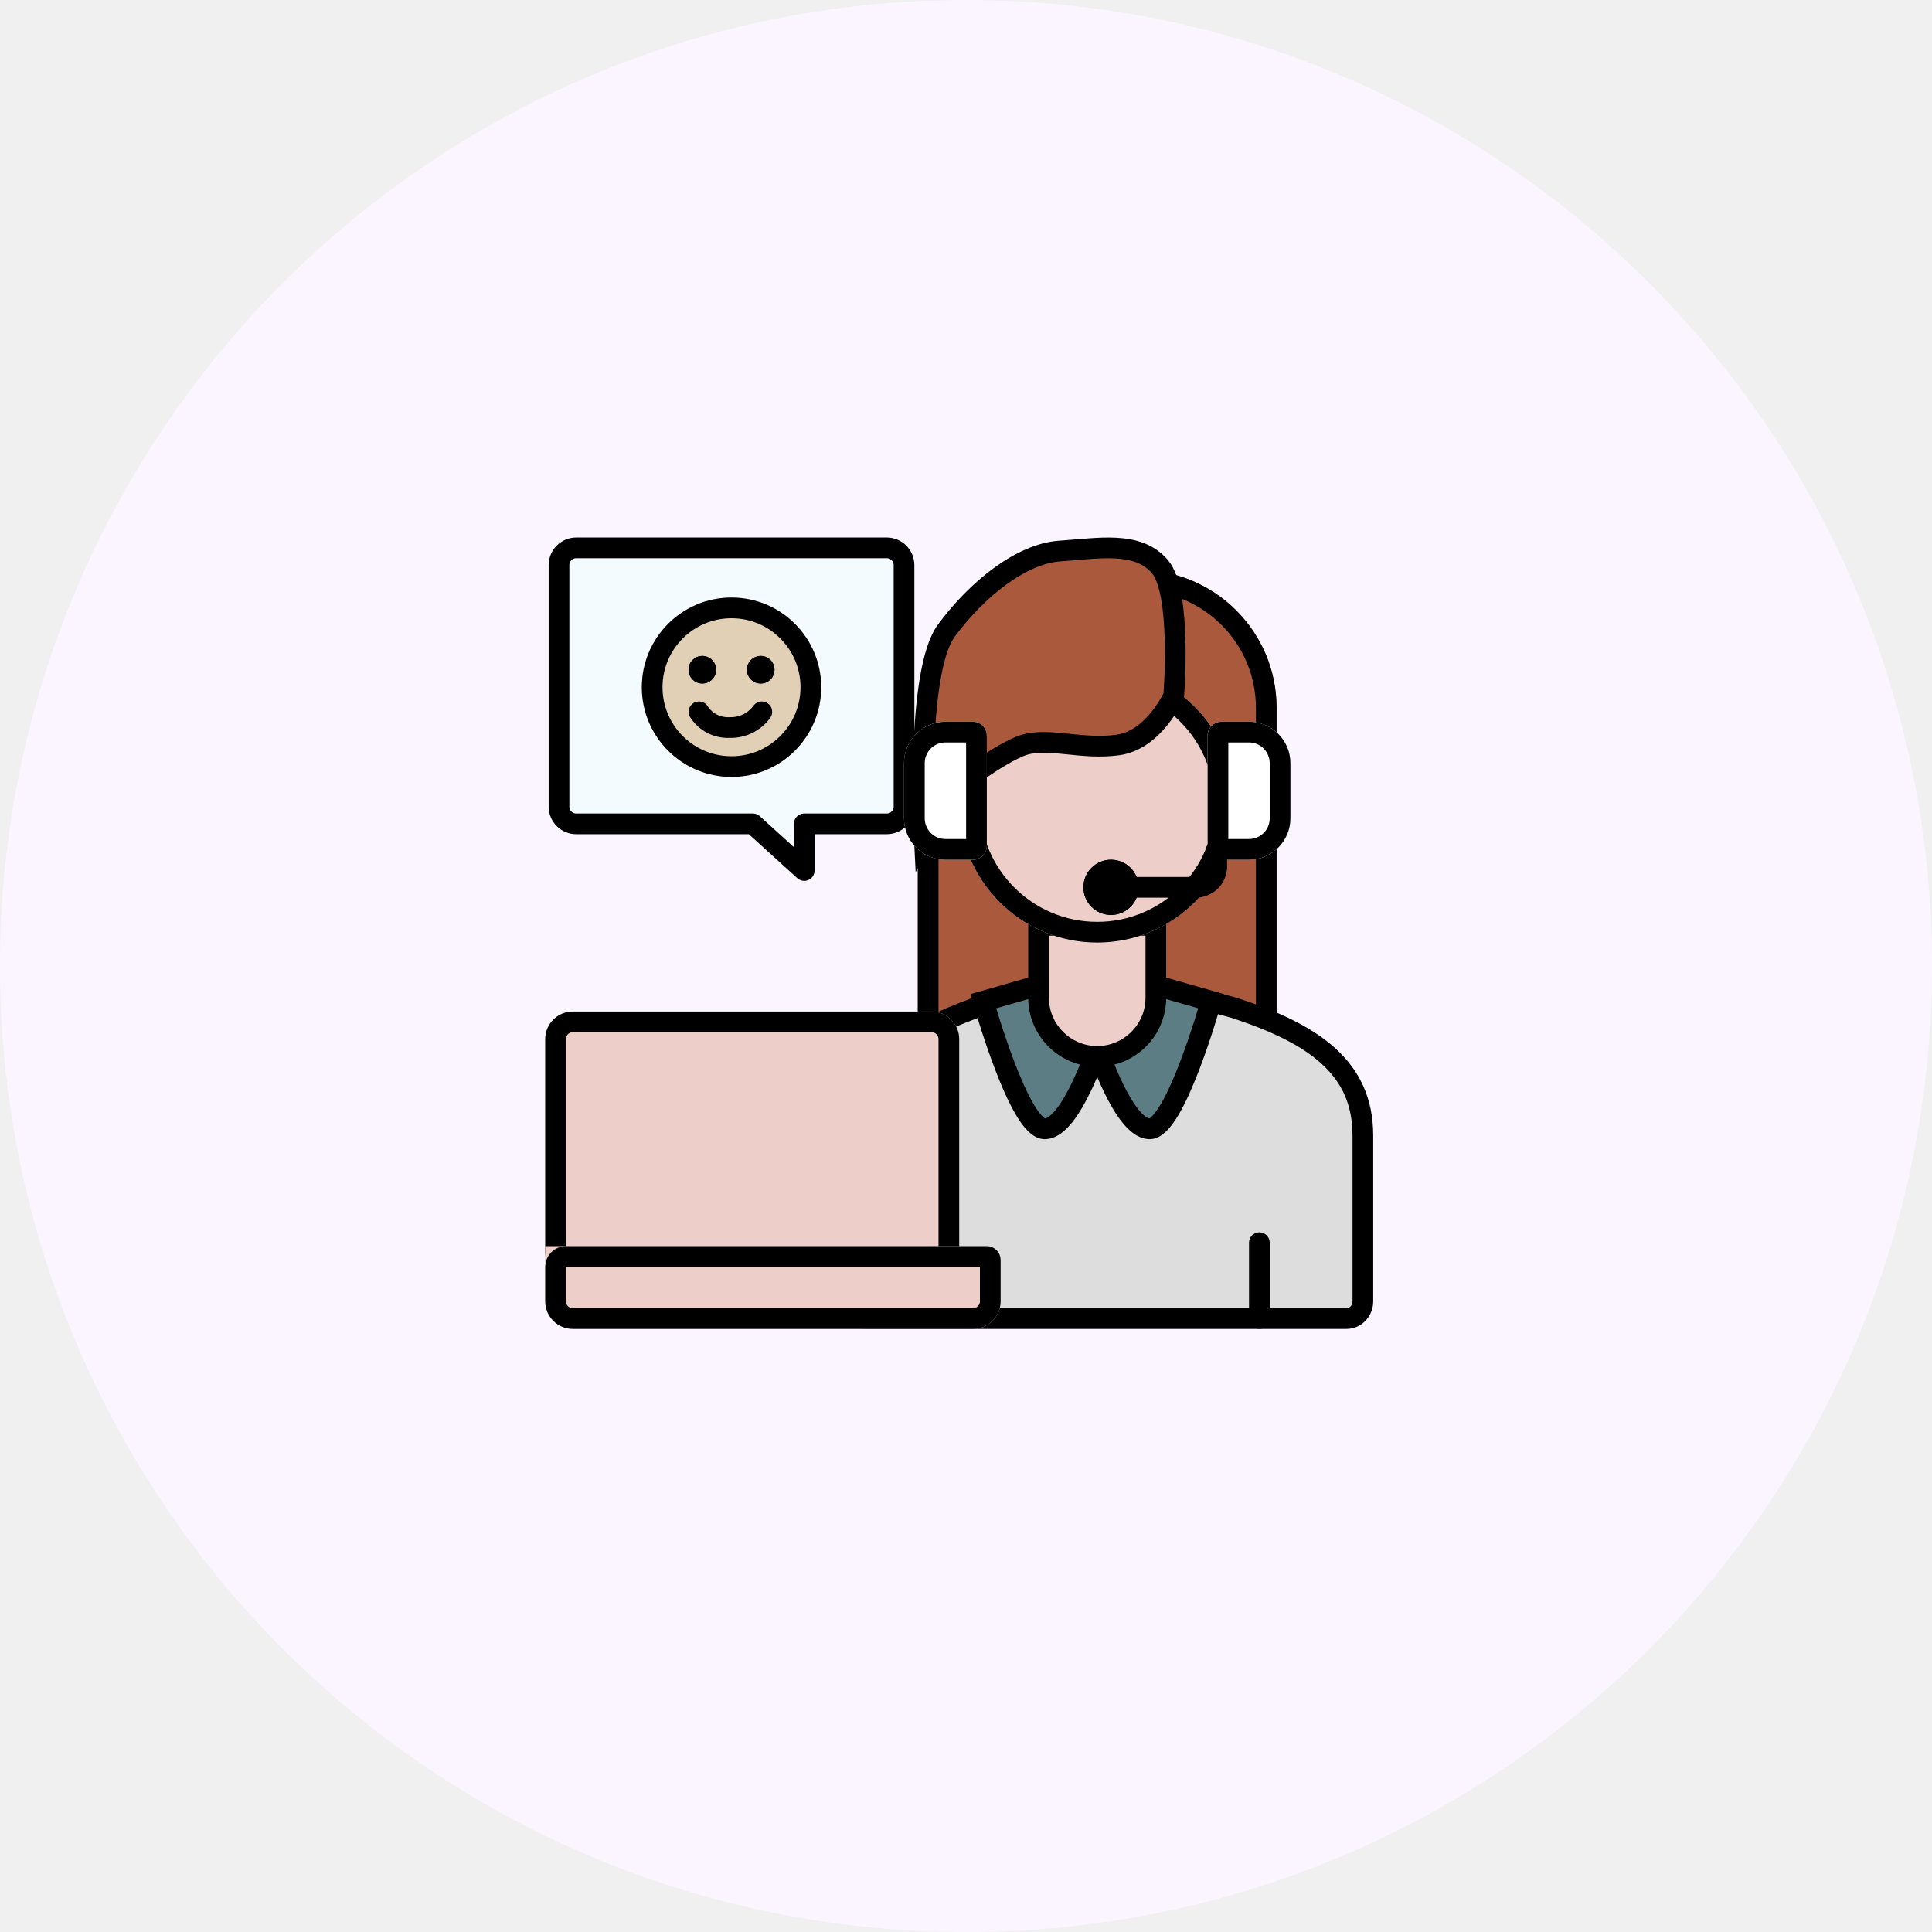
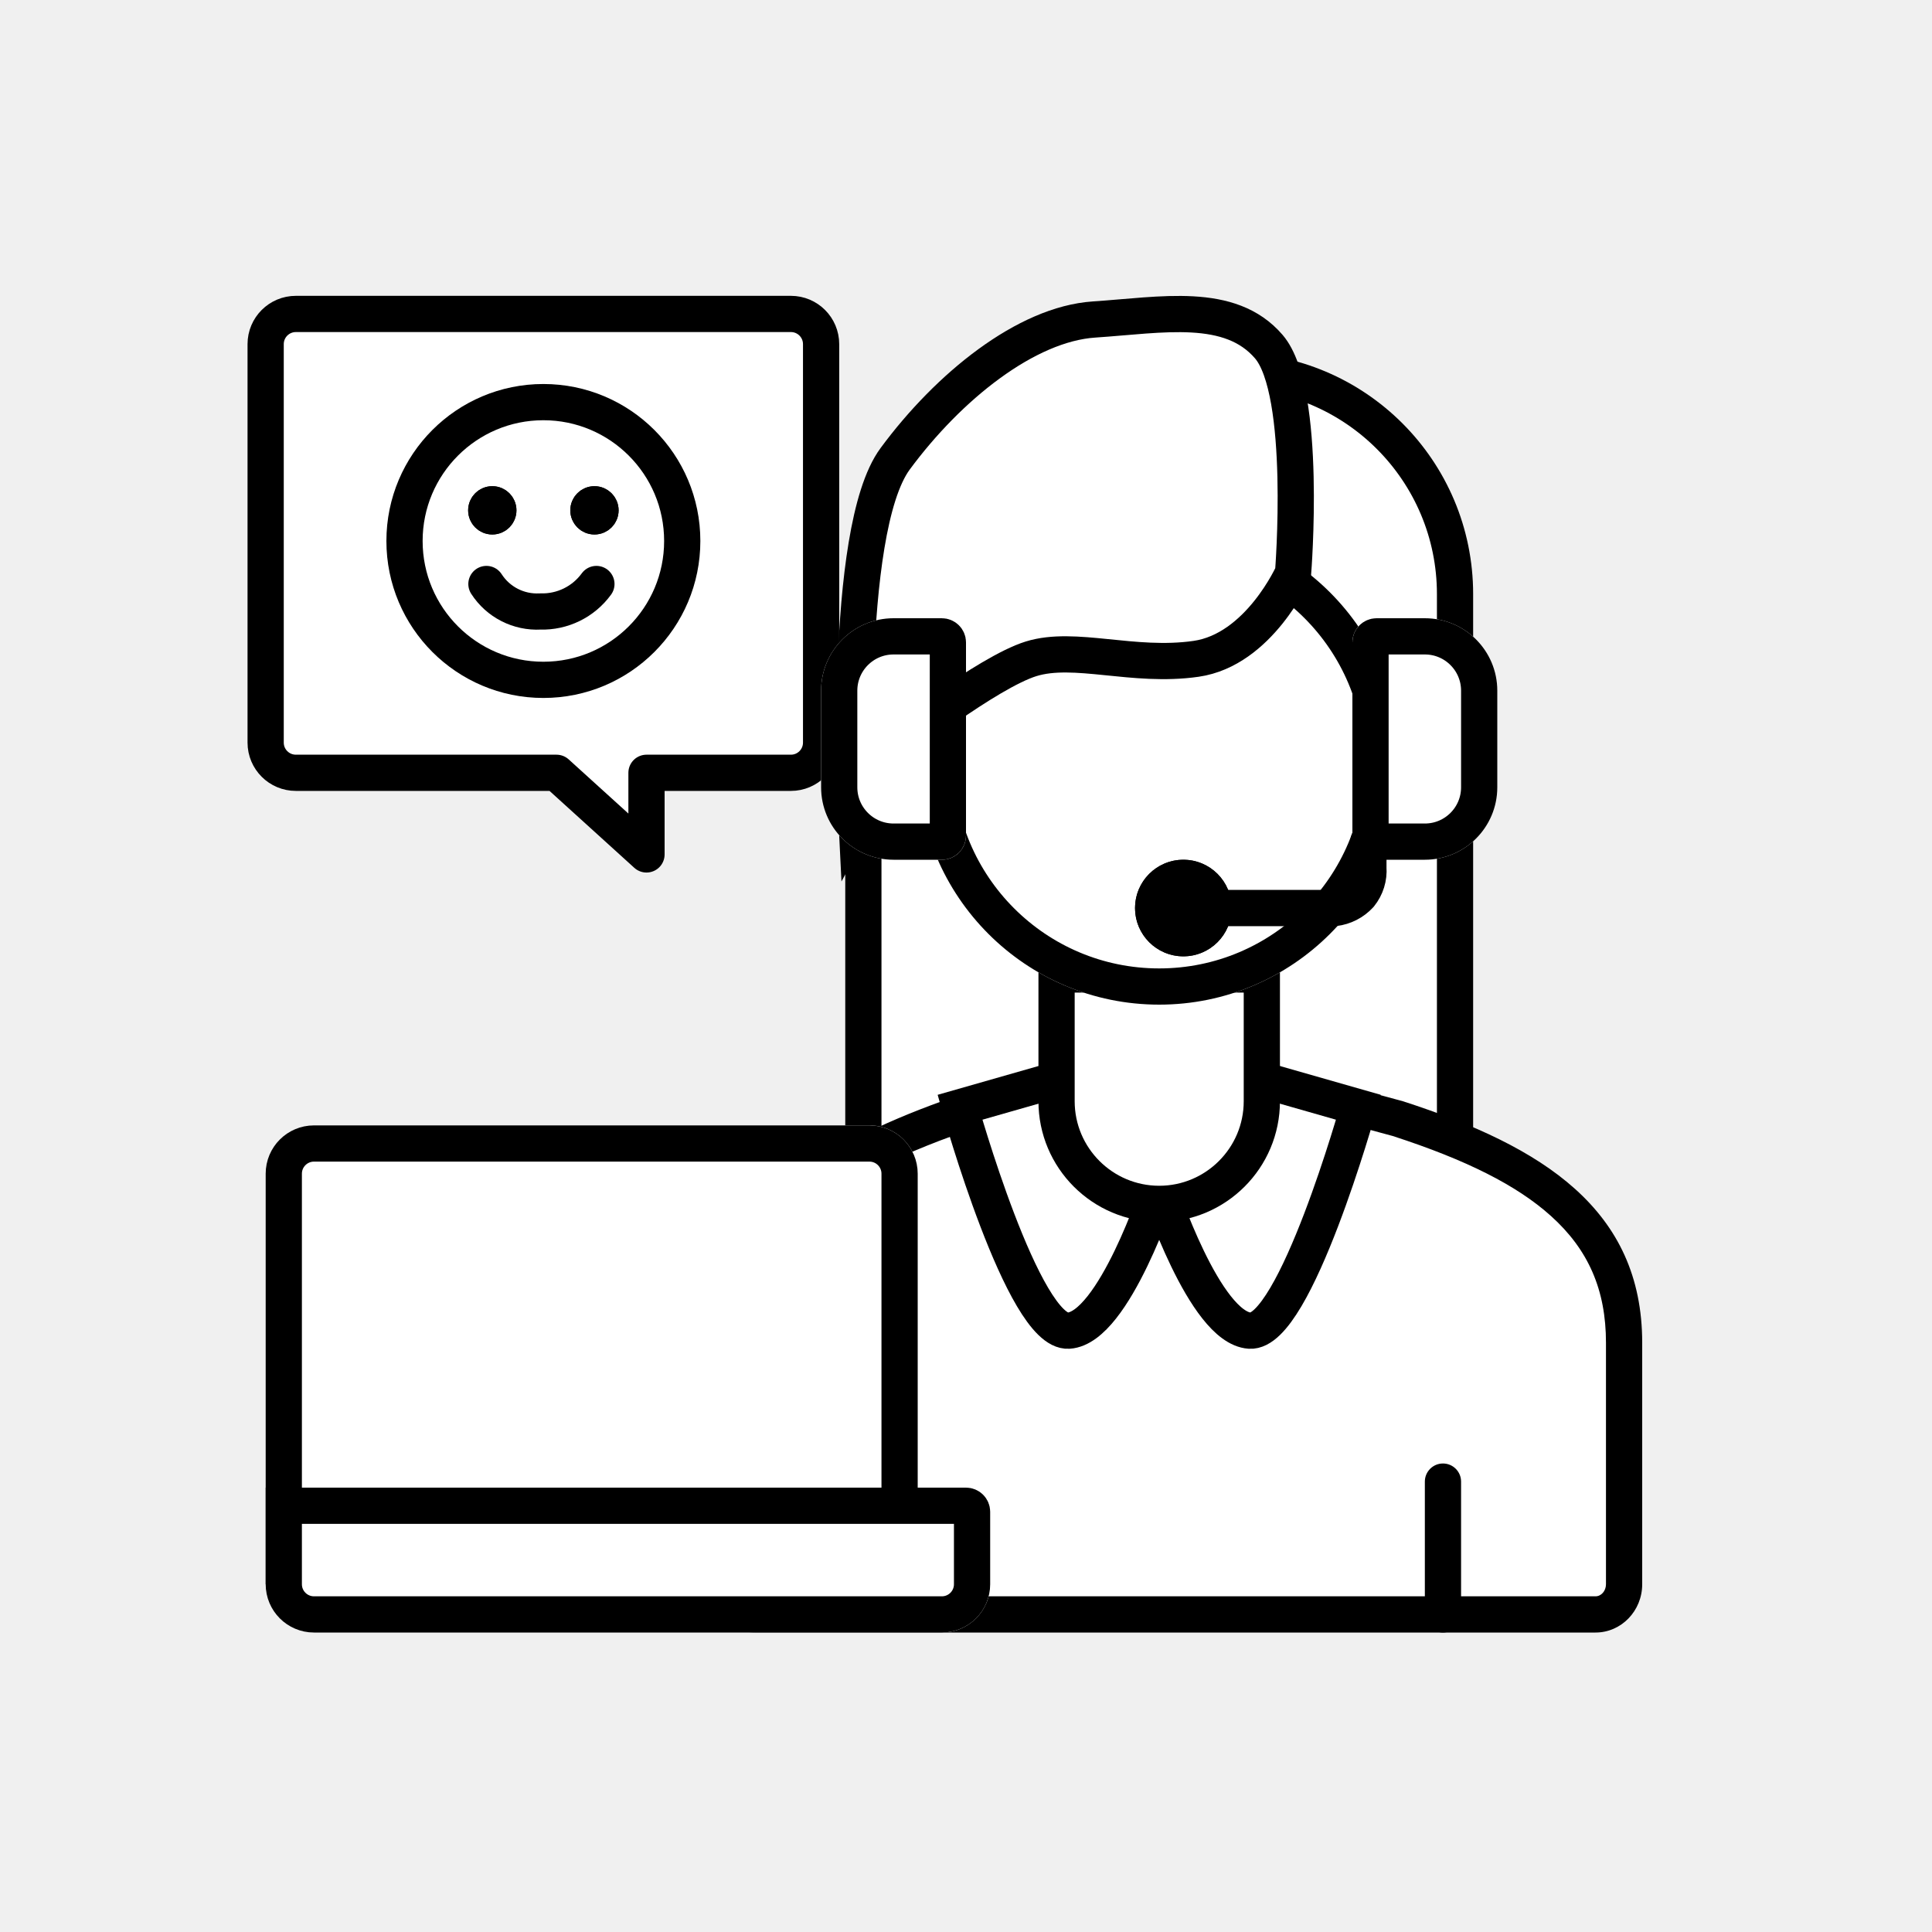
- <svg xmlns="http://www.w3.org/2000/svg" width="140" height="140" viewBox="0 0 140 140">
-   <g id="booking_img02" transform="translate(-422 -314)">
-     <circle id="타원_37" data-name="타원 37" cx="70" cy="70" r="70" transform="translate(422 314)" fill="#fbf5ff" />
-     <g id="그룹_393" data-name="그룹 393" transform="translate(-795.492 -29.7)">
-       <g id="사각형_290" data-name="사각형 290" transform="translate(1284 385)" fill="#aa593d" stroke="#000" stroke-width="1.5">
+ <svg xmlns="http://www.w3.org/2000/svg" width="80" height="80" viewBox="0 0 80 80">
+   <g id="icon_step04" transform="translate(-1249 -370.4)">
+     <g id="그룹_1210" data-name="그룹 1210">
+       <g id="사각형_290" data-name="사각형 290" transform="translate(1284 385)" fill="#fff" stroke="#000" stroke-width="1.5">
        <path d="M10,0h6A10,10,0,0,1,26,10V37a0,0,0,0,1,0,0H0a0,0,0,0,1,0,0V10A10,10,0,0,1,10,0Z" stroke="none" />
-         <path d="M10,.75h6A9.25,9.25,0,0,1,25.25,10V35.5a.75.75,0,0,1-.75.75H1.5a.75.75,0,0,1-.75-.75V10A9.25,9.25,0,0,1,10,.75Z" fill="none" />
+         <path d="M10,.75h6A9.25,9.25,0,0,1,25.25,10V36.25a0,0,0,0,1,0,0H.75a0,0,0,0,1,0,0V10A9.25,9.25,0,0,1,10,.75Z" fill="none" />
      </g>
-       <g id="패스_146" data-name="패스 146" transform="translate(1278.333 416)" fill="#ddd">
-         <path d="M 36.733 23.25 L 1.933 23.25 C 1.281 23.25 0.75 22.689 0.75 22 L 0.75 10 C 0.75 7.696 1.655 5.782 3.516 4.149 C 4.998 2.848 7.025 1.756 9.894 0.715 L 19.142 -1.823 L 28.545 0.719 C 31.723 1.748 33.897 2.851 35.386 4.19 C 37.089 5.721 37.917 7.621 37.917 10 L 37.917 22 C 37.917 22.689 37.386 23.25 36.733 23.25 Z" stroke="none" />
-         <path d="M 19.143 -1.045 L 10.122 1.431 C 4.16 3.6 1.5 6.244 1.5 10 L 1.5 22 C 1.5 22.276 1.694 22.5 1.933 22.5 L 36.733 22.5 C 36.972 22.5 37.167 22.276 37.167 22 L 37.167 10 C 37.167 7.816 36.442 6.147 34.885 4.748 C 33.479 3.484 31.396 2.432 28.332 1.438 L 19.143 -1.045 M 19.14 -2.6 L 28.758 -3.814697265625e-06 C 34.558 1.875 38.667 4.477 38.667 10 L 38.667 22 C 38.667 23.105 37.801 24 36.733 24 L 1.933 24 C 0.866 24 3.814697265625e-06 23.105 3.814697265625e-06 22 L 3.814697265625e-06 10 C 3.814697265625e-06 4.477 4.833 1.75 9.667 -3.814697265625e-06 L 19.14 -2.6 Z" stroke="none" fill="#000" />
+       <g id="패스_146" data-name="패스 146" transform="translate(1278.333 416)" fill="#fff">
+         <path d="M 36.733 21.25 L 1.933 21.25 C 1.281 21.25 0.75 20.689 0.75 20 L 0.75 10 C 0.75 7.696 1.655 5.782 3.516 4.149 C 4.998 2.848 7.025 1.756 9.894 0.715 L 19.142 -1.823 L 28.545 0.719 C 31.723 1.748 33.897 2.851 35.386 4.19 C 37.089 5.721 37.917 7.621 37.917 10 L 37.917 20 C 37.917 20.689 37.386 21.25 36.733 21.25 Z" stroke="none" />
+         <path d="M 19.143 -1.045 L 10.122 1.431 C 4.16 3.6 1.5 6.244 1.5 10 L 1.5 20 C 1.5 20.276 1.694 20.5 1.933 20.5 L 36.733 20.5 C 36.972 20.5 37.167 20.276 37.167 20 L 37.167 10 C 37.167 7.816 36.442 6.147 34.885 4.748 C 33.479 3.484 31.396 2.432 28.332 1.438 L 19.143 -1.045 M 19.14 -2.6 L 28.758 -3.814697265625e-06 C 34.558 1.875 38.667 4.477 38.667 10 L 38.667 20 C 38.667 21.105 37.801 22 36.733 22 L 1.933 22 C 0.866 22 3.814697265625e-06 21.105 3.814697265625e-06 20 L 3.814697265625e-06 10 C 3.814697265625e-06 4.477 4.833 1.75 9.667 -3.814697265625e-06 L 19.14 -2.6 Z" stroke="none" fill="#000" />
      </g>
-       <path id="패스_147" data-name="패스 147" d="M3242.875,419.625s-1.875,5.75-3.75,5.875-4.5-9.25-4.5-9.25l3.5-1" transform="translate(-1945.875)" fill="#5b7d83" stroke="#000" stroke-width="1.5" />
-       <g id="사각형_288" data-name="사각형 288" transform="translate(1308 433)" fill="#000" stroke="#000" stroke-width="1.5">
+       <path id="패스_147" data-name="패스 147" d="M3242.875,419.625s-1.875,5.75-3.75,5.875-4.5-9.25-4.5-9.25l3.5-1" transform="translate(-1945.875)" fill="#fff" stroke="#000" stroke-width="1.5" />
+       <g id="사각형_288" data-name="사각형 288" transform="translate(1308 431)" fill="#000" stroke="#000" stroke-width="1.5">
        <rect width="1.5" height="7" rx="0.75" stroke="none" />
        <rect x="0.75" y="0.75" height="5.5" fill="none" />
      </g>
-       <path id="패스_148" data-name="패스 148" d="M3234.625,419.625s1.875,5.75,3.75,5.875,4.5-9.25,4.5-9.25l-3.5-1" transform="translate(-1937.625)" fill="#5b7d83" stroke="#000" stroke-width="1.5" />
-       <g id="합치기_10" data-name="합치기 10" transform="translate(3282 410)" fill="#edcec9">
+       <path id="패스_148" data-name="패스 148" d="M3234.625,419.625s1.875,5.75,3.75,5.875,4.5-9.25,4.5-9.25l-3.5-1" transform="translate(-1937.625)" fill="#fff" stroke="#000" stroke-width="1.5" />
+       <g id="합치기_10" data-name="합치기 10" transform="translate(3282 410)" fill="#fff">
        <path d="M -1985 10.25 C -1987.344 10.25 -1989.25 8.343 -1989.25 6 L -1989.25 0.75 L -1980.75 0.75 L -1980.75 6 C -1980.75 8.343 -1982.657 10.25 -1985 10.25 Z" stroke="none" />
        <path d="M -1985 9.5 C -1983.07 9.5 -1981.5 7.93 -1981.5 6 L -1981.5 1.5 L -1988.5 1.5 L -1988.5 6 C -1988.5 7.93 -1986.93 9.5 -1985 9.5 M -1985 11 C -1987.762 11 -1990 8.762 -1990 6 L -1990 3.410339388665307e-07 L -1980 3.410339388665307e-07 L -1980 6 C -1980 8.762 -1982.238 11 -1985 11 Z" stroke="none" fill="#000" />
      </g>
-       <g id="타원_45" data-name="타원 45" transform="translate(1287 392)" fill="#edcec9" stroke="#000" stroke-width="1.5">
+       <g id="타원_45" data-name="타원 45" transform="translate(1287 392)" fill="#fff" stroke="#000" stroke-width="1.5">
        <circle cx="10" cy="10" r="10" stroke="none" />
        <circle cx="10" cy="10" r="9.25" fill="none" />
      </g>
-       <path id="패스_149" data-name="패스 149" d="M3249.493,391.279s-1.407,3.186-4.019,3.56-5.024-.562-6.833,0-5.627,3.56-5.627,3.56l-1.608,2.959s-.6-11.805,1.608-14.8,5.426-5.583,8.239-5.77,5.627-.75,7.235,1.124S3249.493,391.279,3249.493,391.279Z" transform="translate(-1946.949 2.841)" fill="#aa593d" stroke="#000" stroke-width="1.5" />
-       <g id="그룹_390" data-name="그룹 390" transform="translate(-1.25 -4.35)">
-         <path id="합치기_11" data-name="합치기 11" d="M14.044,20H1.25A1.25,1.25,0,0,1,0,18.751V1.25A1.25,1.25,0,0,1,1.25,0h22.5A1.25,1.25,0,0,1,25,1.25v17.5A1.25,1.25,0,0,1,23.75,20H17.77v3.38Z" transform="translate(1259.25 387.75)" fill="#f4fbff" stroke="#000" stroke-linecap="round" stroke-linejoin="round" stroke-width="1.5" />
+       <path id="패스_149" data-name="패스 149" d="M3249.493,391.279s-1.407,3.186-4.019,3.56-5.024-.562-6.833,0-5.627,3.56-5.627,3.56l-1.608,2.959s-.6-11.805,1.608-14.8,5.426-5.583,8.239-5.77,5.627-.75,7.235,1.124S3249.493,391.279,3249.493,391.279Z" transform="translate(-1946.949 2.842)" fill="#fff" stroke="#000" stroke-width="1.5" />
+       <g id="그룹_390" data-name="그룹 390" transform="translate(-1.25 -5.35)">
+         <path id="합치기_11" data-name="합치기 11" d="M14.044,20H3.251A1.25,1.25,0,0,1,2,18.751V2.25A1.25,1.25,0,0,1,3.251,1h20.5A1.25,1.25,0,0,1,25,2.25v16.5A1.25,1.25,0,0,1,23.75,20H17.77v3.38Z" transform="translate(1259.25 387.75)" fill="#fff" stroke="#000" stroke-linecap="round" stroke-linejoin="round" stroke-width="1.5" />
      </g>
      <g id="사각형_291" data-name="사각형 291" transform="translate(1283 396)" fill="#fff" stroke="#000" stroke-width="1.5">
        <path d="M3,0H5A1,1,0,0,1,6,1V9a1,1,0,0,1-1,1H3A3,3,0,0,1,0,7V3A3,3,0,0,1,3,0Z" stroke="none" />
        <path d="M3,.75H5A.25.25,0,0,1,5.25,1V9A.25.25,0,0,1,5,9.25H3A2.25,2.25,0,0,1,.75,7V3A2.25,2.25,0,0,1,3,.75Z" fill="none" />
      </g>
      <g id="사각형_292" data-name="사각형 292" transform="translate(1311 406) rotate(180)" fill="#fff" stroke="#000" stroke-width="1.5">
        <path d="M3,0H5A1,1,0,0,1,6,1V9a1,1,0,0,1-1,1H3A3,3,0,0,1,0,7V3A3,3,0,0,1,3,0Z" stroke="none" />
        <path d="M3,.75H5A.25.25,0,0,1,5.25,1V9A.25.25,0,0,1,5,9.25H3A2.25,2.25,0,0,1,.75,7V3A2.25,2.25,0,0,1,3,.75Z" fill="none" />
      </g>
      <path id="패스_150" data-name="패스 150" d="M3243.75,406h5.509a1.7,1.7,0,0,0,1.052-.54,1.6,1.6,0,0,0,.351-1.129v-1.08" transform="translate(-1945 2)" fill="none" stroke="#000" stroke-linecap="round" stroke-linejoin="round" stroke-width="1.5" />
      <g id="타원_46" data-name="타원 46" transform="translate(1296 406)" stroke="#000" stroke-width="1.5">
        <circle cx="2" cy="2" r="2" stroke="none" />
        <circle cx="2" cy="2" r="1.25" fill="none" />
      </g>
-       <g id="사각형_293" data-name="사각형 293" transform="translate(1257 417)" fill="#edcec9" stroke="#000" stroke-width="1.5">
-         <path d="M2,0H28a2,2,0,0,1,2,2V19a0,0,0,0,1,0,0H0a0,0,0,0,1,0,0V2A2,2,0,0,1,2,0Z" stroke="none" />
-         <path d="M2,.75H28A1.25,1.25,0,0,1,29.25,2V17.5a.75.75,0,0,1-.75.75H1.5a.75.75,0,0,1-.75-.75V2A1.25,1.25,0,0,1,2,.75Z" fill="none" />
+       <g id="사각형_293" data-name="사각형 293" transform="translate(1260.001 417)" fill="#fff" stroke="#000" stroke-width="1.5">
+         <path d="M2,0H25a2,2,0,0,1,2,2V19a0,0,0,0,1,0,0H0a0,0,0,0,1,0,0V2A2,2,0,0,1,2,0Z" stroke="none" />
+         <path d="M2,.75H25A1.25,1.25,0,0,1,26.249,2V18.25a0,0,0,0,1,0,0H.75a0,0,0,0,1,0,0V2A1.25,1.25,0,0,1,2,.75Z" fill="none" />
      </g>
-       <g id="사각형_294" data-name="사각형 294" transform="translate(1257 434)" fill="#edcec9" stroke="#000" stroke-width="1.5">
-         <path d="M0,0H32a1,1,0,0,1,1,1V4a2,2,0,0,1-2,2H2A2,2,0,0,1,0,4V0A0,0,0,0,1,0,0Z" stroke="none" />
-         <path d="M1.5.75H32a.25.25,0,0,1,.25.25V4A1.25,1.25,0,0,1,31,5.25H2A1.25,1.25,0,0,1,.75,4V1.5A.75.75,0,0,1,1.5.75Z" fill="none" />
+       <g id="사각형_294" data-name="사각형 294" transform="translate(1260.001 432)" fill="#fff" stroke="#000" stroke-width="1.5">
+         <path d="M0,0H29a1,1,0,0,1,1,1V4a2,2,0,0,1-2,2H2A2,2,0,0,1,0,4V0A0,0,0,0,1,0,0Z" stroke="none" />
+         <path d="M.75.75H29a.25.25,0,0,1,.25.25V4A1.25,1.25,0,0,1,28,5.25H2A1.25,1.25,0,0,1,.75,4V.75A0,0,0,0,1,.75.75Z" fill="none" />
      </g>
-       <g id="그룹_391" data-name="그룹 391" transform="translate(-28 27)">
-         <g id="타원_47" data-name="타원 47" transform="translate(1292 360)" fill="#e1d0b6" stroke="#000" stroke-width="1.5">
+       <g id="그룹_391" data-name="그룹 391" transform="translate(-27 26.301)">
+         <g id="타원_47" data-name="타원 47" transform="translate(1292 360)" fill="#fff" stroke="#000" stroke-width="1.5">
          <circle cx="6.5" cy="6.5" r="6.5" stroke="none" />
          <circle cx="6.5" cy="6.5" r="5.75" fill="none" />
        </g>
        <g id="타원_48" data-name="타원 48" transform="translate(1295.385 364.231)" stroke="#000" stroke-width="1">
          <circle cx="1" cy="1" r="1" stroke="none" />
          <circle cx="1" cy="1" r="0.5" fill="none" />
        </g>
        <g id="타원_49" data-name="타원 49" transform="translate(1299.615 364.231)" stroke="#000" stroke-width="1">
          <circle cx="1" cy="1" r="1" stroke="none" />
          <circle cx="1" cy="1" r="0.5" fill="none" />
        </g>
        <path id="패스_152" data-name="패스 152" d="M3291,396.4a2.49,2.49,0,0,0,2.227,1.138,2.768,2.768,0,0,0,2.327-1.138" transform="translate(-1994.858 -28.119)" fill="none" stroke="#000" stroke-linecap="round" stroke-linejoin="round" stroke-width="1.5" />
      </g>
    </g>
+     <rect id="사각형_813" data-name="사각형 813" width="80" height="80" transform="translate(1249 370.4)" fill="none" />
  </g>
</svg>
